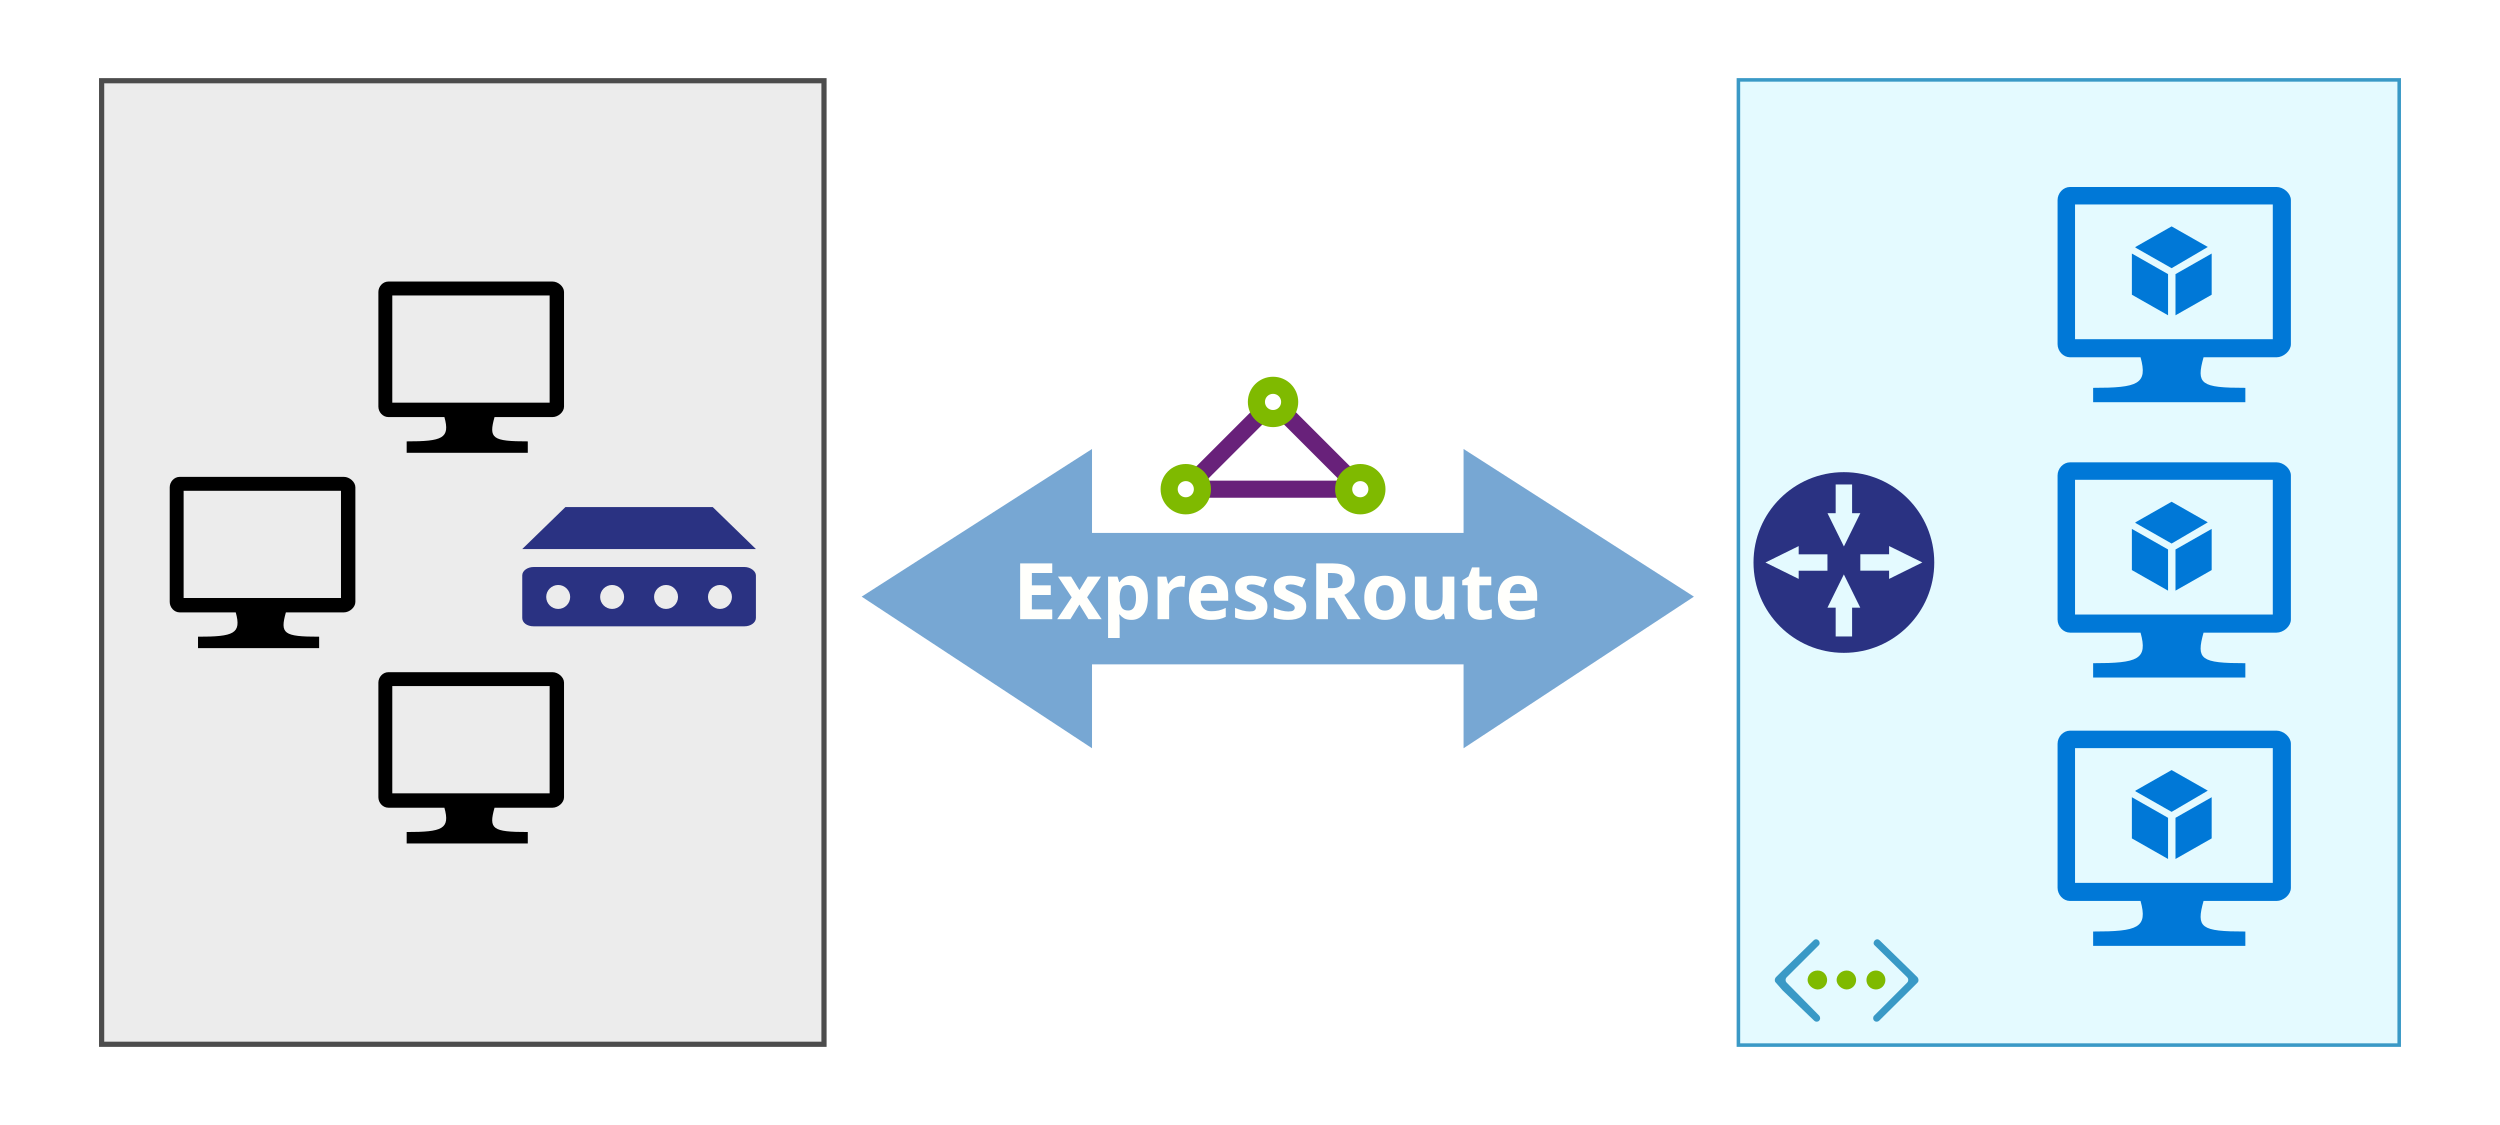
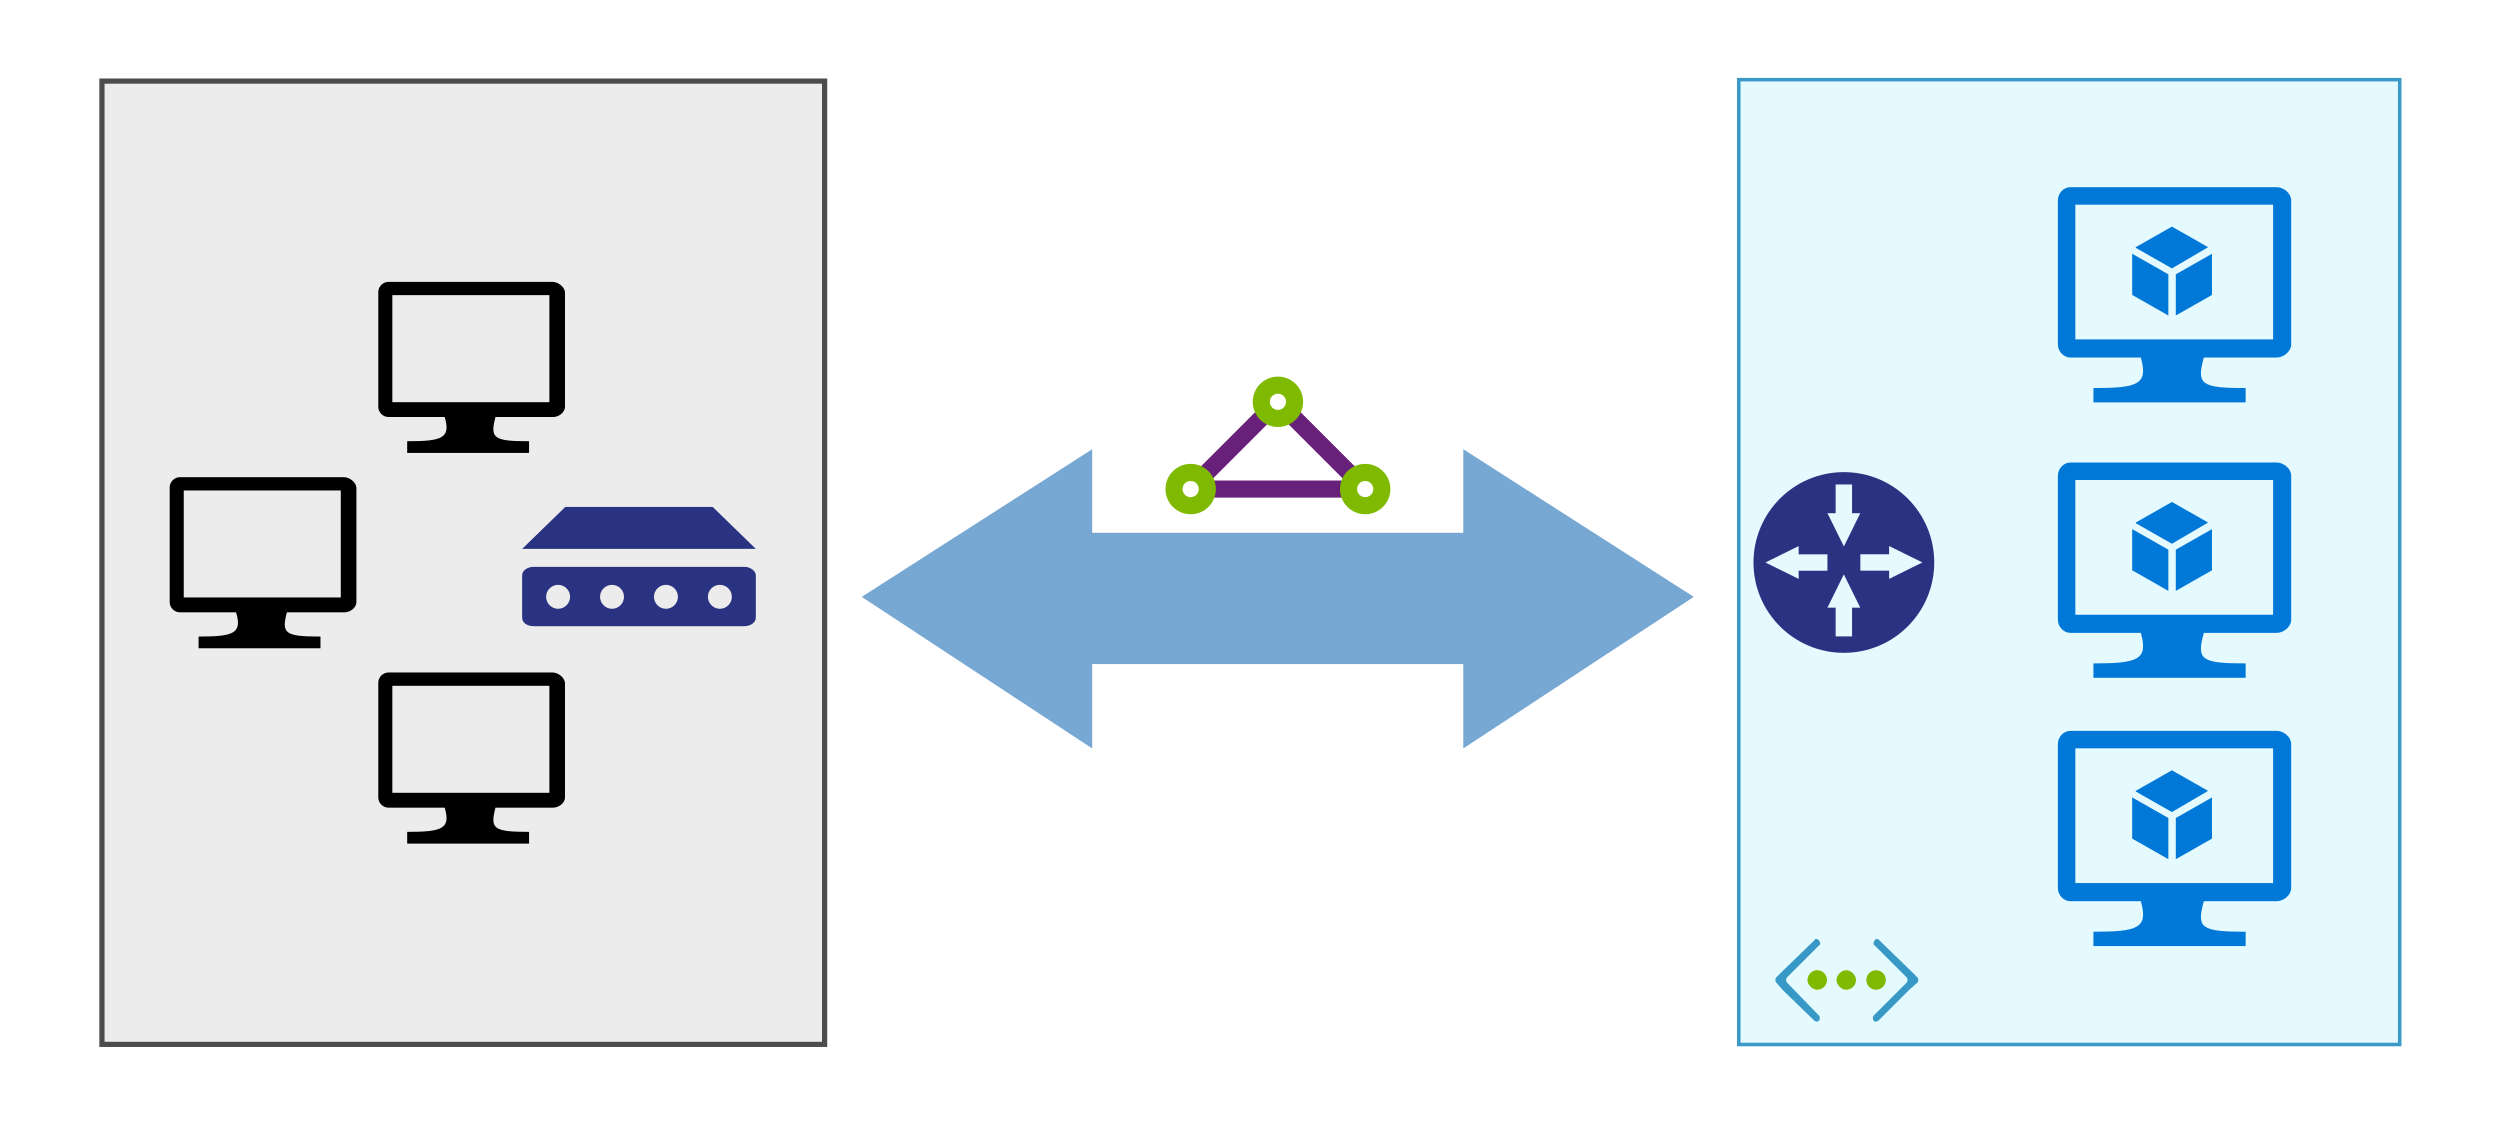
- <svg xmlns="http://www.w3.org/2000/svg" xmlns:ns1="http://schemas.microsoft.com/visio/2003/SVGExtensions/" width="320" height="144" viewBox="0 0 320 144" id="svg13070" version="1.1">
-   <defs id="defs13072" />
-   <g id="layer1" transform="translate(0,-908.3622)">
-     <g transform="matrix(0.6623822,0,0,0.6623822,3.346938,889.6345)" id="Layer_1-0" />
-     <g id="File_x2C__general" transform="translate(142.846,813.7576)">
+ <svg xmlns="http://www.w3.org/2000/svg" version="1.1" id="svg13070" x="0px" y="0px" viewBox="0 0 320 144" style="enable-background:new 0 0 320 144;" xml:space="preserve">
+   <style type="text/css">
+ 	.st0{fill:#68217A;}
+ 	.st1{fill:#7FBA00;}
+ 	.st2{fill:#77A7D3;}
+ 	.st3{fill:#E4FAFF;stroke:#3A99C6;stroke-width:0.454;}
+ 	.st4{fill:#3999C6;}
+ 	.st5{fill:#0078D7;}
+ 	.st6{fill:#2A3282;}
+ 	.st7{fill-opacity:7.692309e-02;stroke:#4C4C4C;stroke-width:0.665;}
+ </style>
+   <g id="Layer_1-0" transform="matrix(0.6623822,0,0,0.6623822,3.346938,889.6345)">
+ </g>
+   <g id="File_x2C__general" transform="translate(142.846,813.7576)">
+ 	</g>
+   <g id="Message" transform="translate(142.846,813.7576)">
+ </g>
+   <g id="Monitor" transform="translate(142.846,813.7576)">
+ </g>
+   <g id="Monitor_running_apps" transform="translate(142.846,813.7576)">
+ </g>
+   <g id="Mouse" transform="translate(142.846,813.7576)">
+ </g>
+   <g id="Network_card" transform="translate(142.846,813.7576)">
+ </g>
+   <g id="Not_allowed" transform="translate(142.846,813.7576)">
+ </g>
+   <g id="Performance" transform="translate(142.846,813.7576)">
+ </g>
+   <g id="Phone" transform="translate(142.846,813.7576)">
+ </g>
+   <g id="Plug_and_play" transform="translate(142.846,813.7576)">
+ </g>
+   <g id="Powershell_script_file" transform="translate(142.846,813.7576)">
+ </g>
+   <g id="Protocol_stack" transform="translate(142.846,813.7576)">
+ </g>
+   <g id="Queue_x2C__general" transform="translate(142.846,813.7576)">
+ </g>
+   <g id="RMS_connector" transform="translate(142.846,813.7576)">
+ </g>
+   <g id="paths" transform="translate(142.846,813.7576)">
+     <g id="Access_control">
+ 	</g>
+     <g id="Azure_active_directory">
+ 	</g>
+     <g id="Generic_code">
+ 	</g>
+     <g id="Laptop">
+ 	</g>
+     <g id="Load_balancer">
+ 	</g>
+     <g id="Lock_x2C__protected">
+ 	</g>
+   </g>
+   <g id="symbols" transform="translate(142.846,813.7576)">
+ </g>
+   <g id="slices" transform="translate(142.846,813.7576)">
+ </g>
+   <g id="Layer_1_1_" transform="matrix(0.06125617,0,0,0.06125617,156.0456,906.8967)">
+     <g id="File_x2C__general-6">
+ 		</g>
+   </g>
+   <g id="Access_control-2" transform="matrix(0.06125617,0,0,0.06125617,156.0456,906.8967)">
+ </g>
+   <g id="Azure_active_directory-8" transform="matrix(0.06125617,0,0,0.06125617,156.0456,906.8967)">
+ </g>
+   <g id="symbols-6" transform="matrix(0.06125617,0,0,0.06125617,156.0456,906.8967)">
+ </g>
+   <g>
+     <g id="g14808" transform="matrix(0.5757359,0,0,0.5757359,79.22994,377.0671)">
+       <rect id="rect3" x="131.3" y="-548.1" class="st0" width="31" height="3.8" />
+       <rect id="rect5" x="125.8" y="-557.5" transform="matrix(0.7071 -0.7071 0.7071 0.7071 432.8069 -66.2539)" class="st0" width="21.2" height="3.8" />
+       <rect id="rect7" x="154.7" y="-566.1" transform="matrix(0.7071 -0.7071 0.7071 0.7071 438.6982 -51.9831)" class="st0" width="3.8" height="21.2" />
+       <path id="path9" class="st1" d="M146.5-571.2c-3.1,0-5.6,2.5-5.6,5.6s2.5,5.6,5.6,5.6    s5.6-2.5,5.6-5.6S149.6-571.2,146.5-571.2z M146.5-563.8c-1,0-1.8-0.8-1.8-1.8s0.8-1.8,1.8-1.8s1.8,0.8,1.8,1.8    S147.5-563.8,146.5-563.8z" />
+       <path id="path11" class="st1" d="M127.1-551.8c-3.1,0-5.6,2.5-5.6,5.6s2.5,5.6,5.6,5.6    s5.6-2.5,5.6-5.6S130.2-551.8,127.1-551.8z M127.1-544.4c-1,0-1.8-0.8-1.8-1.8s0.8-1.8,1.8-1.8c1,0,1.8,0.8,1.8,1.8    S128.1-544.4,127.1-544.4z" />
+       <path id="path13" class="st1" d="M165.9-551.8c-3.1,0-5.6,2.5-5.6,5.6s2.5,5.6,5.6,5.6    s5.6-2.5,5.6-5.6S169-551.8,165.9-551.8z M165.9-544.4c-1,0-1.8-0.8-1.8-1.8s0.8-1.8,1.8-1.8s1.8,0.8,1.8,1.8    S166.9-544.4,165.9-544.4z" />
+     </g>
+     <polygon class="st2" points="216.8,76.4 187.3,57.5 187.3,68.2 139.8,68.2 139.8,57.5 110.3,76.4 139.8,95.8 139.8,85 187.3,85    187.3,95.8  " />
+   </g>
+   <g id="g4493" transform="translate(16.16245,740.6975)">
+     <rect id="rect11512" x="206.4" y="-730.5" class="st3" width="84.6" height="123.5" />
+     <g id="group4-6" transform="matrix(1.249999,0,0,1.249999,211.3056,151.1789)">
+       <g id="shape5-7" transform="translate(10.0836,0)">
+         <path id="path11525" class="st4" d="M4.3-612.9c0.1-0.1,0.1-0.4,0-0.5l-0.7-0.7l-3.2-3.1     c-0.1-0.2-0.4-0.2-0.5,0c-0.1,0.2-0.2,0.4,0,0.5l3.3,3.3c0.1,0.2,0.1,0.4,0,0.5l-3.4,3.4c-0.1,0.1-0.1,0.4,0,0.5     c0.1,0.2,0.4,0.1,0.5,0l3.1-3.1c0,0,0,0,0,0L4.3-612.9C4.3-612.9,4.3-612.9,4.3-612.9z" />
      </g>
-     <g id="Message" transform="translate(142.846,813.7576)" />
-     <g id="Monitor" transform="translate(142.846,813.7576)" />
-     <g id="Monitor_running_apps" transform="translate(142.846,813.7576)" />
-     <g id="Mouse" transform="translate(142.846,813.7576)" />
-     <g id="Network_card" transform="translate(142.846,813.7576)" />
-     <g id="Not_allowed" transform="translate(142.846,813.7576)" />
-     <g id="Performance" transform="translate(142.846,813.7576)" />
-     <g id="Phone" transform="translate(142.846,813.7576)" />
-     <g id="Plug_and_play" transform="translate(142.846,813.7576)" />
-     <g id="Powershell_script_file" transform="translate(142.846,813.7576)" />
-     <g id="Protocol_stack" transform="translate(142.846,813.7576)" />
-     <g id="Queue_x2C__general" transform="translate(142.846,813.7576)" />
-     <g id="RMS_connector" transform="translate(142.846,813.7576)" />
-     <g transform="translate(142.846,813.7576)" id="paths">
-       <g id="Access_control" />
-       <g id="Azure_active_directory" />
-       <g id="Generic_code" />
-       <g id="Laptop" />
-       <g id="Load_balancer" />
-       <g id="Lock_x2C__protected" />
+       <g id="shape6-9">
+         <path id="path11530" class="st4" d="M-0.1-612.9c-0.1-0.1-0.1-0.4,0-0.5l0.7-0.7l3.2-3.1     c0.1-0.2,0.3-0.2,0.5,0c0.1,0.2,0.2,0.4,0,0.5L1-613.4c-0.1,0.2-0.1,0.4,0,0.5l3.3,3.4c0.1,0.1,0.1,0.4,0,0.5     c-0.2,0.2-0.4,0.1-0.5,0l-3.2-3.1c0,0,0,0,0,0L-0.1-612.9C-0.1-612.9-0.1-612.9-0.1-612.9z" />
+       </g>
+       <g id="shape7-11" transform="translate(3.41018,-3.35139)">
+         <path id="path11535" class="st1" d="M1.7-609.8c0,0.6-0.5,1-1,1s-1-0.5-1-1s0.4-1,1-1     C1.3-610.8,1.7-610.3,1.7-609.8z" />
+       </g>
+       <g id="shape8-13" transform="translate(6.3794,-3.35139)">
+         <path id="path11540" class="st1" d="M1.7-609.8c0,0.6-0.5,1-1,1s-1-0.5-1-1s0.5-1,1-1     S1.7-610.3,1.7-609.8z" />
+       </g>
+       <g id="shape9-15" transform="translate(9.4368,-3.35139)">
+         <circle id="ellipse11545" class="st1" cx="0.7" cy="-609.8" r="1" />
+       </g>
    </g>
-     <g transform="translate(142.846,813.7576)" id="symbols" />
-     <g transform="translate(142.846,813.7576)" id="slices" />
-     <g transform="matrix(0.06125617,0,0,0.06125617,156.0456,906.8967)" id="Layer_1_1_">
-       <g id="File_x2C__general-6">
-         </g>
-     </g>
-     <g transform="matrix(0.06125617,0,0,0.06125617,156.0456,906.8967)" id="Access_control-2" />
-     <g transform="matrix(0.06125617,0,0,0.06125617,156.0456,906.8967)" id="Azure_active_directory-8" />
-     <g transform="matrix(0.06125617,0,0,0.06125617,156.0456,906.8967)" id="symbols-6" />
-     <g id="g4479" transform="translate(-0.3584285,12.32707)">
-       <g id="g4307">
-         <g id="g14808" transform="matrix(0.5757359,0,0,0.5757359,79.22994,377.0671)">
-           <rect id="rect3" height="3.8" width="31" y="1008.259" x="130.835" style="fill:#68217a" />
-           <rect id="rect5" height="3.8" width="21.2" transform="matrix(0.7071068,-0.7071068,0.7071068,0.7071068,0,0)" y="801.906" x="-622.081" style="fill:#68217a" />
-           <rect id="rect7" height="3.8" width="21.2" transform="matrix(0.7071068,0.7071068,-0.7071068,0.7071068,0,0)" y="595.334" x="807.487" style="fill:#68217a" />
-           <path id="path9" d="m 146.035,985.159 c -3.1,0 -5.6,2.5 -5.6,5.6 0,3.1 2.5,5.6 5.6,5.6 3.1,0 5.6,-2.5 5.6,-5.6 0,-3.1 -2.5,-5.6 -5.6,-5.6 z m 0,7.4 c -1,0 -1.8,-0.8 -1.8,-1.8 0,-1 0.8,-1.8 1.8,-1.8 1,0 1.8,0.8 1.8,1.8 0,1 -0.8,1.8 -1.8,1.8 z" style="fill:#7fba00" />
-           <path id="path11" d="m 126.635,1004.558 c -3.1,0 -5.6,2.5 -5.6,5.6 0,3.1 2.5,5.6 5.6,5.6 3.1,0 5.6,-2.5 5.6,-5.6 0,-3.1 -2.5,-5.6 -5.6,-5.6 z m 0,7.4 c -1,0 -1.8,-0.8 -1.8,-1.8 0,-1 0.8,-1.8 1.8,-1.8 1,0 1.8,0.8 1.8,1.8 0,1 -0.8,1.8 -1.8,1.8 z" style="fill:#7fba00" />
-           <path id="path13" d="m 165.435,1004.558 c -3.1,0 -5.6,2.5 -5.6,5.6 0,3.1 2.5,5.6 5.6,5.6 3.1,0 5.6,-2.5 5.6,-5.6 0,-3.1 -2.5,-5.6 -5.6,-5.6 z m 0,7.4 c -1,0 -1.8,-0.8 -1.8,-1.8 0,-1 0.8,-1.8 1.8,-1.8 1,0 1.8,0.8 1.8,1.8 0,1 -0.8,1.8 -1.8,1.8 z" style="fill:#7fba00" />
-         </g>
-         <path style="fill:#77a7d3;fill-opacity:1;fill-rule:evenodd;stroke:none;stroke-width:0.42px;stroke-linecap:butt;stroke-linejoin:miter;stroke-opacity:1" d="m 140.136,953.505 0,38.307 -29.485,-19.406 z" id="path13923" />
-         <path id="path13927" d="m 187.695,953.505 0,38.307 29.485,-19.406 z" style="fill:#77a7d3;fill-opacity:1;fill-rule:evenodd;stroke:none;stroke-width:0.42px;stroke-linecap:butt;stroke-linejoin:miter;stroke-opacity:1" />
-         <path style="fill:#77a7d3;fill-opacity:1;fill-rule:evenodd;stroke:none;stroke-width:1.128px;stroke-linecap:butt;stroke-linejoin:miter;stroke-opacity:1" d="m 189.453,981.073 -50.192,0 0,-16.824 50.192,0 z" id="path13992" />
-         <text xml:space="preserve" style="font-style:normal;font-variant:normal;font-weight:bold;font-stretch:normal;font-size:10px;line-height:100%;font-family:sans-serif;-inkscape-font-specification:'sans-serif, Bold';text-align:start;letter-spacing:0px;word-spacing:0px;writing-mode:lr-tb;text-anchor:start;fill:#fffffc;fill-opacity:1;stroke:none;stroke-width:1px;stroke-linecap:butt;stroke-linejoin:miter;stroke-opacity:1" x="130.03" y="975.288" id="text14830">
-           <tspan id="tspan14832" x="130.03" y="975.288">ExpressRoute</tspan>
-         </text>
-       </g>
-       <g id="g4493" transform="translate(16.16245,740.6975)">
-         <rect x="206.712" y="165.564" width="84.581" height="123.546" class="st1" id="rect11512" style="fill:#e4faff;stroke:#3a99c6;stroke-width:0.454;stroke-linecap:butt" />
-         <g ns1:groupContext="group" ns1:mID="4" transform="matrix(1.249999,0,0,1.249999,211.3056,151.1789)" id="group4-6">
-           <g transform="translate(10.0836,0)" ns1:groupContext="shape" ns1:mID="5" id="shape5-7">
-             <path style="fill:#3999c6;stroke:none;stroke-width:0.776;stroke-linecap:butt" id="path11525" class="st3" d="m 4.59,103.94 c 0.14,-0.14 0.11,-0.38 0,-0.53 l -0.71,-0.7 -3.17,-3.09 c -0.15,-0.15 -0.36,-0.15 -0.5,0 -0.15,0.15 -0.18,0.38 0,0.53 l 3.32,3.26 c 0.14,0.15 0.14,0.39 0,0.53 l -3.38,3.38 c -0.15,0.15 -0.15,0.39 0,0.53 0.14,0.15 0.38,0.12 0.5,0 l 3.14,-3.11 c 0,0 0,0 0.03,-0.03 l 0.77,-0.77 0,0 z" />
-           </g>
-           <g ns1:groupContext="shape" ns1:mID="6" id="shape6-9">
-             <path style="fill:#3999c6;stroke:none;stroke-width:0.776;stroke-linecap:butt" id="path11530" class="st3" d="m 0.15,103.94 c -0.15,-0.14 -0.12,-0.38 0,-0.53 l 0.7,-0.7 3.18,-3.09 c 0.14,-0.15 0.35,-0.15 0.5,0 0.14,0.15 0.17,0.38 0,0.53 l -3.27,3.26 c -0.14,0.15 -0.14,0.39 0,0.53 l 3.33,3.38 c 0.14,0.15 0.14,0.39 0,0.53 -0.15,0.15 -0.39,0.12 -0.5,0 l -3.21,-3.08 c 0,0 0,0 -0.03,-0.03 l -0.7,-0.8 0,0 z" />
-           </g>
-           <g transform="translate(3.41018,-3.35139)" ns1:groupContext="shape" ns1:mID="7" id="shape7-11">
-             <path style="fill:#7fba00;stroke:none;stroke-width:0.776;stroke-linecap:butt" id="path11535" class="st4" d="M 2,107.03 C 2,107.59 1.53,108 1.03,108 0.53,108 0,107.53 0,107.03 c 0,-0.5 0.41,-0.97 1.03,-0.97 0.59,0 0.97,0.47 0.97,0.97 z" />
-           </g>
-           <g transform="translate(6.3794,-3.35139)" ns1:groupContext="shape" ns1:mID="8" id="shape8-13">
-             <path style="fill:#7fba00;stroke:none;stroke-width:0.776;stroke-linecap:butt" id="path11540" class="st4" d="M 2,107.03 C 2,107.59 1.53,108 1.03,108 0.53,108 0,107.53 0,107.03 c 0,-0.5 0.47,-0.97 1.03,-0.97 0.56,0 0.97,0.47 0.97,0.97 z" />
-           </g>
-           <g transform="translate(9.4368,-3.35139)" ns1:groupContext="shape" ns1:mID="9" id="shape9-15">
-             <circle style="fill:#7fba00;stroke:none;stroke-width:0.776;stroke-linecap:butt" r="0.97" id="ellipse11545" class="st4" cy="107.03" cx="0.97" />
-           </g>
-         </g>
-         <g transform="translate(-14.16131,-756.4681)" id="g4393">
-           <g transform="matrix(0.7985097,0,0,0.7985097,185.1496,913.731)" id="Ibiza_Symbols">
-             <g id="g6">
-               <path style="fill:#0078d7" d="m 131,71.7 -33.1,0 c -1.1,0 -2,1 -2,2.1 l 0,23.1 c 0,1.1 0.9,2.1 2,2.1 l 11.3,0 c 1.2,4.3 -0.4,4.9 -7.6,4.9 l 0,2.3 9.1,0 6.7,0 8.6,0 0,-2.3 c -7.2,0 -7.9,-0.6 -6.7,-4.9 l 11.7,0 c 1.1,0 2.3,-1 2.3,-2.1 l 0,-23.1 c 0,-1.1 -1.2,-2.1 -2.3,-2.1 z m -0.6,2.8 0,21.6 -31.7,0 0,-21.6 31.7,0 0,0 z" id="path8-3" />
-               <g id="group975-1984_1_" transform="translate(1176.51,-2762.63)">
-                 <g id="shape976-1985_2_" transform="translate(0.8685,-17.652)">
-                   <path style="fill:#0078d7" d="m -1057.4,2861.6 -5.8,-3.3 -5.8,3.3 0,0.1 5.8,3.3 5.8,-3.4 0,0 z" id="path16" />
-                 </g>
-                 <g id="shape977-1987_1_" transform="translate(15.8925,0)">
-                   <path style="fill:#0078d7" d="m -1077.6,2848.3 0,6.6 5.8,-3.3 0,-6.6 -5.8,3.3 z" id="path21" />
-                 </g>
-                 <g id="shape978-1989_1_">
-                   <path style="fill:#0078d7" d="m -1062.9,2848.3 -5.8,-3.3 0,6.6 5.8,3.3 0,-6.6 z" id="path26" />
-                 </g>
-               </g>
+     <g id="g4393" transform="translate(-14.16131,-756.4681)">
+       <g id="Ibiza_Symbols" transform="matrix(0.7985097,0,0,0.7985097,185.1496,913.731)">
+         <g id="g6">
+           <path id="path8-3" class="st5" d="M130.6-1050.4H97.5c-1.1,0-2,1-2,2.1v23.1      c0,1.1,0.9,2.1,2,2.1h11.3c1.2,4.3-0.4,4.9-7.6,4.9v2.3h9.1h6.7h8.6v-2.3c-7.2,0-7.9-0.6-6.7-4.9h11.7c1.1,0,2.3-1,2.3-2.1      v-23.1C132.9-1049.4,131.7-1050.4,130.6-1050.4z M130-1047.6v21.6H98.3v-21.6H130L130-1047.6z" />
+           <g id="group975-1984_1_" transform="translate(1176.51,-2762.63)">
+             <g id="shape976-1985_2_" transform="translate(0.8685,-17.652)">
+               <path id="path16" class="st5" d="M-1057.8,1739.5l-5.8-3.3l-5.8,3.3v0.1l5.8,3.3        L-1057.8,1739.5L-1057.8,1739.5L-1057.8,1739.5z" />
            </g>
-           </g>
-           <g id="g12829" transform="matrix(0.7985097,0,0,0.7985097,185.1496,878.4857)">
-             <g id="g12831">
-               <path id="path12833" d="m 131,71.7 -33.1,0 c -1.1,0 -2,1 -2,2.1 l 0,23.1 c 0,1.1 0.9,2.1 2,2.1 l 11.3,0 c 1.2,4.3 -0.4,4.9 -7.6,4.9 l 0,2.3 9.1,0 6.7,0 8.6,0 0,-2.3 c -7.2,0 -7.9,-0.6 -6.7,-4.9 l 11.7,0 c 1.1,0 2.3,-1 2.3,-2.1 l 0,-23.1 c 0,-1.1 -1.2,-2.1 -2.3,-2.1 z m -0.6,2.8 0,21.6 -31.7,0 0,-21.6 31.7,0 0,0 z" style="fill:#0078d7" />
-               <g transform="translate(1176.51,-2762.63)" id="g12835">
-                 <g transform="translate(0.8685,-17.652)" id="g12839">
-                   <path id="path12843" d="m -1057.4,2861.6 -5.8,-3.3 -5.8,3.3 0,0.1 5.8,3.3 5.8,-3.4 0,0 z" style="fill:#0078d7" />
-                 </g>
-                 <g transform="translate(15.8925,0)" id="g12845">
-                   <path id="path12849" d="m -1077.6,2848.3 0,6.6 5.8,-3.3 0,-6.6 -5.8,3.3 z" style="fill:#0078d7" />
-                 </g>
-                 <g id="g12851">
-                   <path id="path12855" d="m -1062.9,2848.3 -5.8,-3.3 0,6.6 5.8,3.3 0,-6.6 z" style="fill:#0078d7" />
-                 </g>
-               </g>
+             <g id="shape977-1987_1_" transform="translate(15.8925,0)">
+               <path id="path21" class="st5" d="M-1078,1726.2v6.6l5.8-3.3v-6.6L-1078,1726.2z" />
            </g>
-           </g>
-           <g id="g4365" transform="matrix(0.7985097,0,0,0.7985097,185.1496,948.0761)">
-             <g id="g4367">
-               <path id="path4369" d="m 131,71.7 -33.1,0 c -1.1,0 -2,1 -2,2.1 l 0,23.1 c 0,1.1 0.9,2.1 2,2.1 l 11.3,0 c 1.2,4.3 -0.4,4.9 -7.6,4.9 l 0,2.3 9.1,0 6.7,0 8.6,0 0,-2.3 c -7.2,0 -7.9,-0.6 -6.7,-4.9 l 11.7,0 c 1.1,0 2.3,-1 2.3,-2.1 l 0,-23.1 c 0,-1.1 -1.2,-2.1 -2.3,-2.1 z m -0.6,2.8 0,21.6 -31.7,0 0,-21.6 31.7,0 0,0 z" style="fill:#0078d7" />
-               <g transform="translate(1176.51,-2762.63)" id="g4371">
-                 <g transform="translate(0.8685,-17.652)" id="g4375">
-                   <path id="path4379" d="m -1057.4,2861.6 -5.8,-3.3 -5.8,3.3 0,0.1 5.8,3.3 5.8,-3.4 0,0 z" style="fill:#0078d7" />
-                 </g>
-                 <g transform="translate(15.8925,0)" id="g4381">
-                   <path id="path4385" d="m -1077.6,2848.3 0,6.6 5.8,-3.3 0,-6.6 -5.8,3.3 z" style="fill:#0078d7" />
-                 </g>
-                 <g id="g4387">
-                   <path id="path4391" d="m -1062.9,2848.3 -5.8,-3.3 0,6.6 5.8,3.3 0,-6.6 z" style="fill:#0078d7" />
-                 </g>
-               </g>
+             <g id="shape978-1989_1_">
+               <path id="path26" class="st5" d="M-1063.3,1726.2l-5.8-3.3v6.6l5.8,3.3V1726.2z" />
            </g>
          </g>
        </g>
-         <g id="Gateway-5" transform="matrix(0.06125617,0,0,0.06125617,195.9466,208.5993)">
-           <path id="path10-7" d="m 396.1,117.1 c -104.7,0 -188.8,85 -188.8,188.8 0,103.8 84.1,188.8 188.8,188.8 C 500.8,494.7 585,409.8 585,305.9 585,202 500.9,117.1 396.1,117.1 Z m -17.1,85.8 0,-60.1 34.3,0 0,60.1 17.2,0 -34.3,69.5 -34.3,-69.5 17.1,0 z m -77.3,137.3 -69.5,-34.3 69.5,-34.3 0,17.2 60.1,0 0,34.3 -60.1,0 0,17.1 z m 111.6,60.1 0,60.1 -34.3,0 0,-60.1 -17.2,0 34.3,-69.5 34.3,69.5 -17.1,0 z m 77.3,-60.1 0,-17.2 -60.1,0 0,-34.3 60.1,0 0,-17.2 69.5,34.3 -69.5,34.4 z" style="fill:#2a3282" />
+       </g>
+       <g id="g12829" transform="matrix(0.7985097,0,0,0.7985097,185.1496,878.4857)">
+         <g id="g12831">
+           <path id="path12833" class="st5" d="M130.6-1050.4H97.5c-1.1,0-2,1-2,2.1v23.1      c0,1.1,0.9,2.1,2,2.1h11.3c1.2,4.3-0.4,4.9-7.6,4.9v2.3h9.1h6.7h8.6v-2.3c-7.2,0-7.9-0.6-6.7-4.9h11.7c1.1,0,2.3-1,2.3-2.1      v-23.1C132.9-1049.4,131.7-1050.4,130.6-1050.4z M130-1047.6v21.6H98.3v-21.6H130L130-1047.6z" />
+           <g id="g12835" transform="translate(1176.51,-2762.63)">
+             <g id="g12839" transform="translate(0.8685,-17.652)">
+               <path id="path12843" class="st5" d="M-1057.8,1739.5l-5.8-3.3l-5.8,3.3v0.1l5.8,3.3        L-1057.8,1739.5L-1057.8,1739.5L-1057.8,1739.5z" />
+             </g>
+             <g id="g12845" transform="translate(15.8925,0)">
+               <path id="path12849" class="st5" d="M-1078,1726.2v6.6l5.8-3.3v-6.6L-1078,1726.2z" />
+             </g>
+             <g id="g12851">
+               <path id="path12855" class="st5" d="M-1063.3,1726.2l-5.8-3.3v6.6l5.8,3.3V1726.2z" />
+             </g>
+           </g>
        </g>
      </g>
-       <g transform="translate(-1.250388,-14.41946)" id="g4533">
-         <rect y="920.787" x="14.617" height="123.335" width="92.464" id="rect11496" style="fill:#000000;fill-opacity:0.077;stroke:#4c4c4c;stroke-width:0.665;stroke-miterlimit:4;stroke-dasharray:none;stroke-opacity:1" />
-         <g transform="translate(0.28559,7.513943)" id="g4523">
-           <g id="g12778" transform="translate(-20.41521,902.5845)">
-             <path style="fill:#000000;fill-opacity:1" d="m 65.765,61.396 -21.031,0 c -0.699,0 -1.271,0.635 -1.271,1.334 l 0,14.677 c 0,0.699 0.572,1.334 1.271,1.334 l 7.18,0 c 0.762,2.732 -0.254,3.113 -4.829,3.113 l 0,1.461 5.782,0 4.257,0 5.464,0 0,-1.461 c -4.575,0 -5.019,-0.381 -4.257,-3.113 l 7.434,0 c 0.699,0 1.461,-0.635 1.461,-1.334 l 0,-14.677 c 0,-0.699 -0.762,-1.334 -1.461,-1.334 z m -0.381,1.779 0,13.724 -20.141,0 0,-13.724 20.141,0 0,0 z" id="path11491" />
-             <g id="g12774">
-               <path style="fill:#000000;fill-opacity:1" d="m 92.473,36.395 -21.031,0 c -0.699,0 -1.271,0.635 -1.271,1.334 l 0,14.677 c 0,0.699 0.572,1.334 1.271,1.334 l 7.18,0 c 0.762,2.732 -0.254,3.113 -4.829,3.113 l 0,1.461 5.782,0 4.257,0 5.464,0 0,-1.461 c -4.575,0 -5.019,-0.381 -4.257,-3.113 l 7.434,0 c 0.699,0 1.461,-0.635 1.461,-1.334 l 0,-14.677 c 0,-0.699 -0.762,-1.334 -1.461,-1.334 z m -0.381,1.779 0,13.724 -20.141,0 0,-13.724 20.141,0 0,0 z" id="path8" />
-               <path style="fill:#000000;fill-opacity:1" d="m 92.473,86.397 -21.031,0 c -0.699,0 -1.271,0.635 -1.271,1.334 l 0,14.677 c 0,0.699 0.572,1.334 1.271,1.334 l 7.18,0 c 0.762,2.732 -0.254,3.113 -4.829,3.113 l 0,1.461 5.782,0 4.257,0 5.464,0 0,-1.461 c -4.575,0 -5.019,-0.381 -4.257,-3.113 l 7.434,0 c 0.699,0 1.461,-0.635 1.461,-1.334 l 0,-14.677 c 0,-0.699 -0.762,-1.334 -1.461,-1.334 z m -0.381,1.779 0,13.724 -20.141,0 0,-13.724 20.141,0 0,0 z" id="path11493" />
+       <g id="g4365" transform="matrix(0.7985097,0,0,0.7985097,185.1496,948.0761)">
+         <g id="g4367">
+           <path id="path4369" class="st5" d="M130.6-1050.4H97.5c-1.1,0-2,1-2,2.1v23.1      c0,1.1,0.9,2.1,2,2.1h11.3c1.2,4.3-0.4,4.9-7.6,4.9v2.3h9.1h6.7h8.6v-2.3c-7.2,0-7.9-0.6-6.7-4.9h11.7c1.1,0,2.3-1,2.3-2.1      v-23.1C132.9-1049.4,131.7-1050.4,130.6-1050.4z M130-1047.6v21.6H98.3v-21.6H130L130-1047.6z" />
+           <g id="g4371" transform="translate(1176.51,-2762.63)">
+             <g id="g4375" transform="translate(0.8685,-17.652)">
+               <path id="path4379" class="st5" d="M-1057.8,1739.5l-5.8-3.3l-5.8,3.3v0.1l5.8,3.3        L-1057.8,1739.5L-1057.8,1739.5L-1057.8,1739.5z" />
            </g>
-           </g>
-           <g id="g13011" transform="matrix(0.7668879,0,0,0.7668879,-60.57655,1016.523)">
-             <path style="clip-rule:evenodd;fill:#2a3282;fill-rule:evenodd" d="m 204.983,-53.47 -35.2,0 c -1,0 -1.9,0.6 -1.9,1.4 l 0,7.1 c 0,0.8 0.8,1.4 1.9,1.4 l 35.2,0 c 1,0 1.9,-0.6 1.9,-1.4 l 0,-7.1 c 0,-0.7 -0.9,-1.4 -1.9,-1.4 z m -31.1,7 c -1.1,0 -2,-0.9 -2,-2 0,-1.1 0.9,-2 2,-2 1.1,0 2,0.9 2,2 0,1.1 -0.9,2 -2,2 z m 9,0 c -1.1,0 -2,-0.9 -2,-2 0,-1.1 0.9,-2 2,-2 1.1,0 2,0.9 2,2 0,1.1 -0.9,2 -2,2 z m 9,0 c -1.1,0 -2,-0.9 -2,-2 0,-1.1 0.9,-2 2,-2 1.1,0 2,0.9 2,2 0,1.1 -0.9,2 -2,2 z m 9,0 c -1.1,0 -2,-0.9 -2,-2 0,-1.1 0.9,-2 2,-2 1.1,0 2,0.9 2,2 0,1.1 -0.9,2 -2,2 z" id="path24" />
-             <polygon transform="translate(145.6833,-93.66959)" style="clip-rule:evenodd;fill:#2a3282;fill-rule:evenodd" points="29.4,30.2 22.2,37.2 61.2,37.2 54,30.2 " id="polygon26" />
+             <g id="g4381" transform="translate(15.8925,0)">
+               <path id="path4385" class="st5" d="M-1078,1726.2v6.6l5.8-3.3v-6.6L-1078,1726.2z" />
+             </g>
+             <g id="g4387">
+               <path id="path4391" class="st5" d="M-1063.3,1726.2l-5.8-3.3v6.6l5.8,3.3V1726.2z" />
+             </g>
          </g>
        </g>
      </g>
    </g>
+     <g id="Gateway-5" transform="matrix(0.06125617,0,0,0.06125617,195.9466,208.5993)">
+       <path id="path10-7" class="st6" d="M390.2-14510.6c-104.7,0-188.8,85-188.8,188.8    c0,103.8,84.1,188.8,188.8,188.8s188.9-84.9,188.9-188.8S495.1-14510.6,390.2-14510.6z M373.1-14424.8v-60.1h34.3v60.1h17.2    l-34.3,69.5l-34.3-69.5C356-14424.8,373.1-14424.8,373.1-14424.8z M295.8-14287.5l-69.5-34.3l69.5-34.3v17.2h60.1v34.3h-60.1    C295.8-14304.6,295.8-14287.5,295.8-14287.5z M407.4-14227.4v60.1h-34.3v-60.1h-17.2l34.3-69.5l34.3,69.5    C424.5-14227.4,407.4-14227.4,407.4-14227.4z M484.8-14287.5v-17.2h-60.1v-34.3h60.1v-17.2l69.5,34.3    C554.3-14321.9,484.8-14287.5,484.8-14287.5z" />
+     </g>
+   </g>
+   <g id="g4533" transform="translate(-1.250388,-14.41946)">
+     <rect id="rect11496" x="14.3" y="24.8" class="st7" width="92.5" height="123.3" />
+     <g id="g4523" transform="translate(0.28559,7.513943)">
+       <g id="g12778" transform="translate(-20.41521,902.5845)">
+         <path id="path11491" d="M65.4-834.6h-21c-0.7,0-1.3,0.6-1.3,1.3v14.7c0,0.7,0.6,1.3,1.3,1.3     h7.2c0.8,2.7-0.3,3.1-4.8,3.1v1.5h5.8h4.3h5.5v-1.5c-4.6,0-5-0.4-4.3-3.1h7.4c0.7,0,1.5-0.6,1.5-1.3v-14.7     C66.9-834,66.1-834.6,65.4-834.6z M65-832.9v13.7H44.9v-13.7H65C65-832.9,65-832.9,65-832.9z" />
+         <g id="g12774">
+           <path id="path8" d="M92.1-859.6h-21c-0.7,0-1.3,0.6-1.3,1.3v14.7c0,0.7,0.6,1.3,1.3,1.3h7.2      c0.8,2.7-0.3,3.1-4.8,3.1v1.5h5.8h4.3h5.5v-1.5c-4.6,0-5-0.4-4.3-3.1h7.4c0.7,0,1.5-0.6,1.5-1.3v-14.7      C93.6-859,92.8-859.6,92.1-859.6L92.1-859.6z M91.7-857.9v13.7H71.6v-13.7H91.7L91.7-857.9z" />
+           <path id="path11493" d="M92.1-809.6h-21c-0.7,0-1.3,0.6-1.3,1.3v14.7c0,0.7,0.6,1.3,1.3,1.3      h7.2c0.8,2.7-0.3,3.1-4.8,3.1v1.5h5.8h4.3h5.5v-1.5c-4.6,0-5-0.4-4.3-3.1h7.4c0.7,0,1.5-0.6,1.5-1.3v-14.7      C93.6-809,92.8-809.6,92.1-809.6L92.1-809.6z M91.7-807.9v13.7H71.6v-13.7H91.7L91.7-807.9z" />
+         </g>
+       </g>
+       <g id="g13011" transform="matrix(0.7668879,0,0,0.7668879,-60.57655,1016.523)">
+         <path id="path24" class="st6" d="M204.5-1221.9h-35.2c-1,0-1.9,0.6-1.9,1.4v7.1     c0,0.8,0.8,1.4,1.9,1.4h35.2c1,0,1.9-0.6,1.9-1.4v-7.1C206.4-1221.2,205.5-1221.9,204.5-1221.9z M173.4-1214.9c-1.1,0-2-0.9-2-2     c0-1.1,0.9-2,2-2s2,0.9,2,2C175.4-1215.8,174.5-1214.9,173.4-1214.9z M182.4-1214.9c-1.1,0-2-0.9-2-2c0-1.1,0.9-2,2-2s2,0.9,2,2     C184.4-1215.8,183.5-1214.9,182.4-1214.9z M191.4-1214.9c-1.1,0-2-0.9-2-2c0-1.1,0.9-2,2-2s2,0.9,2,2     C193.4-1215.8,192.5-1214.9,191.4-1214.9z M200.4-1214.9c-1.1,0-2-0.9-2-2c0-1.1,0.9-2,2-2s2,0.9,2,2     C202.4-1215.8,201.5-1214.9,200.4-1214.9z" />
+         <polygon id="polygon26" class="st6" points="174.6,-1231.9 167.4,-1224.9 206.4,-1224.9 199.2,-1231.9    " />
+       </g>
+     </g>
  </g>
</svg>
